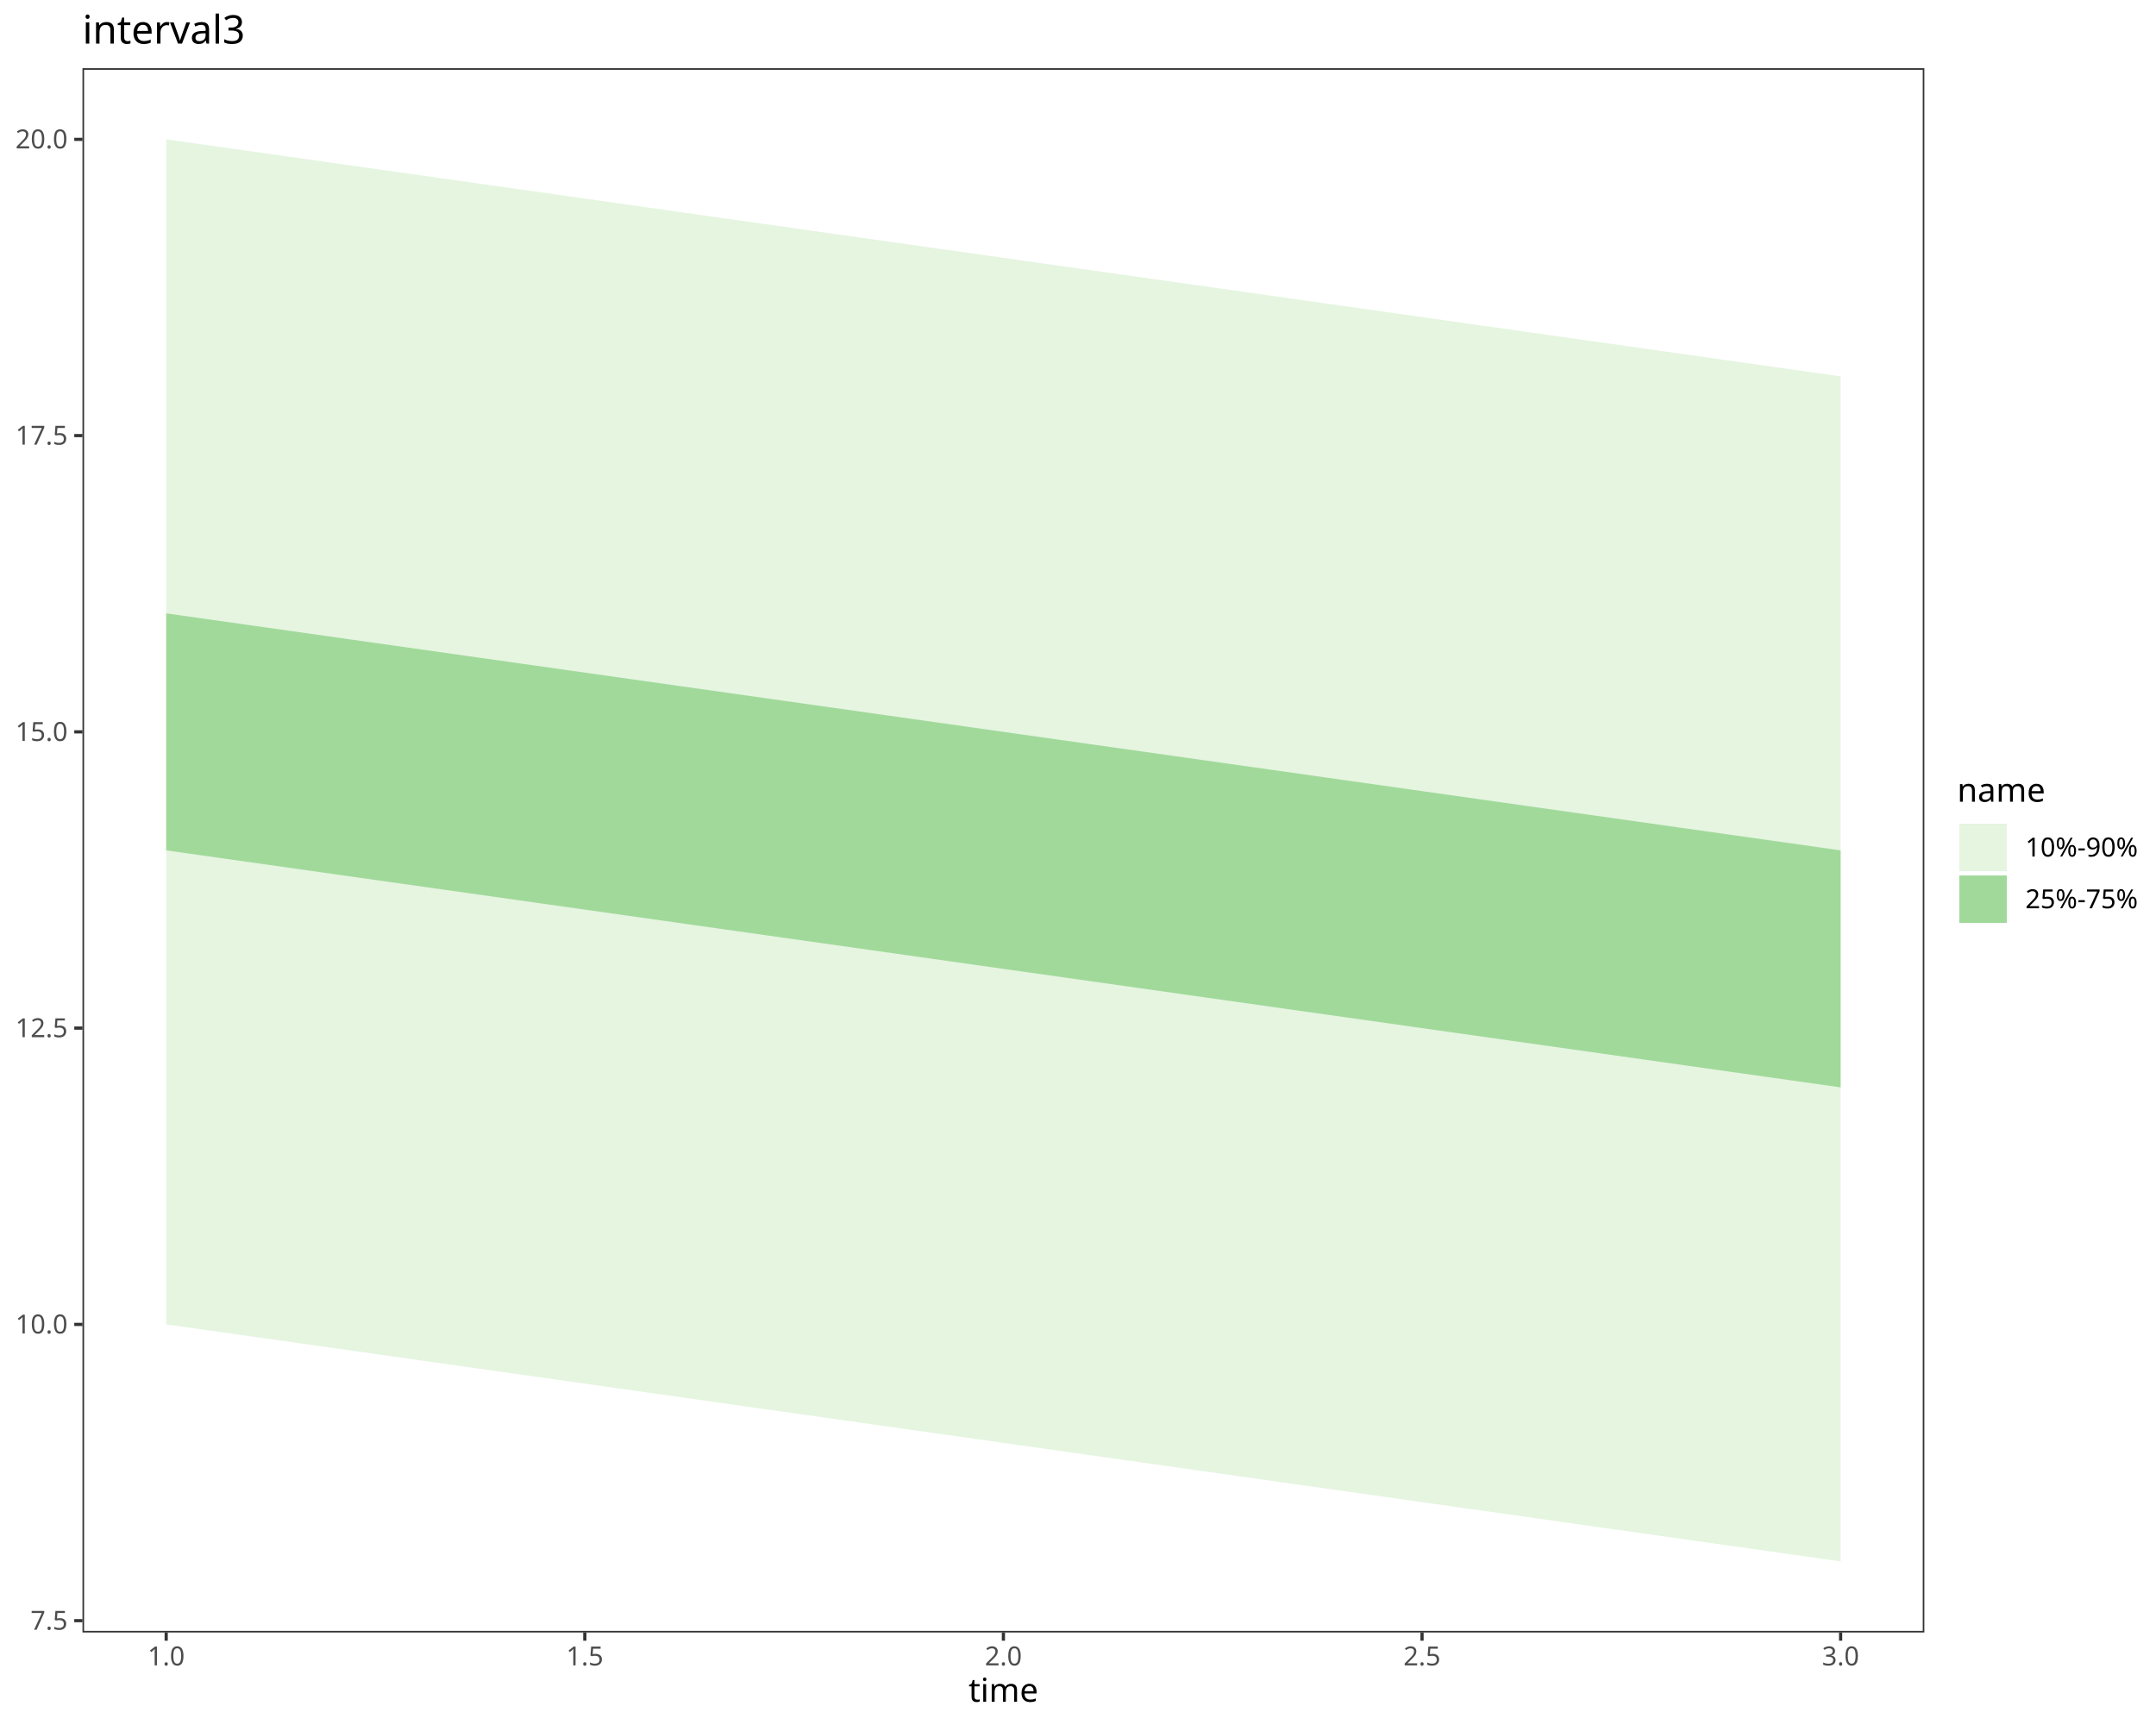
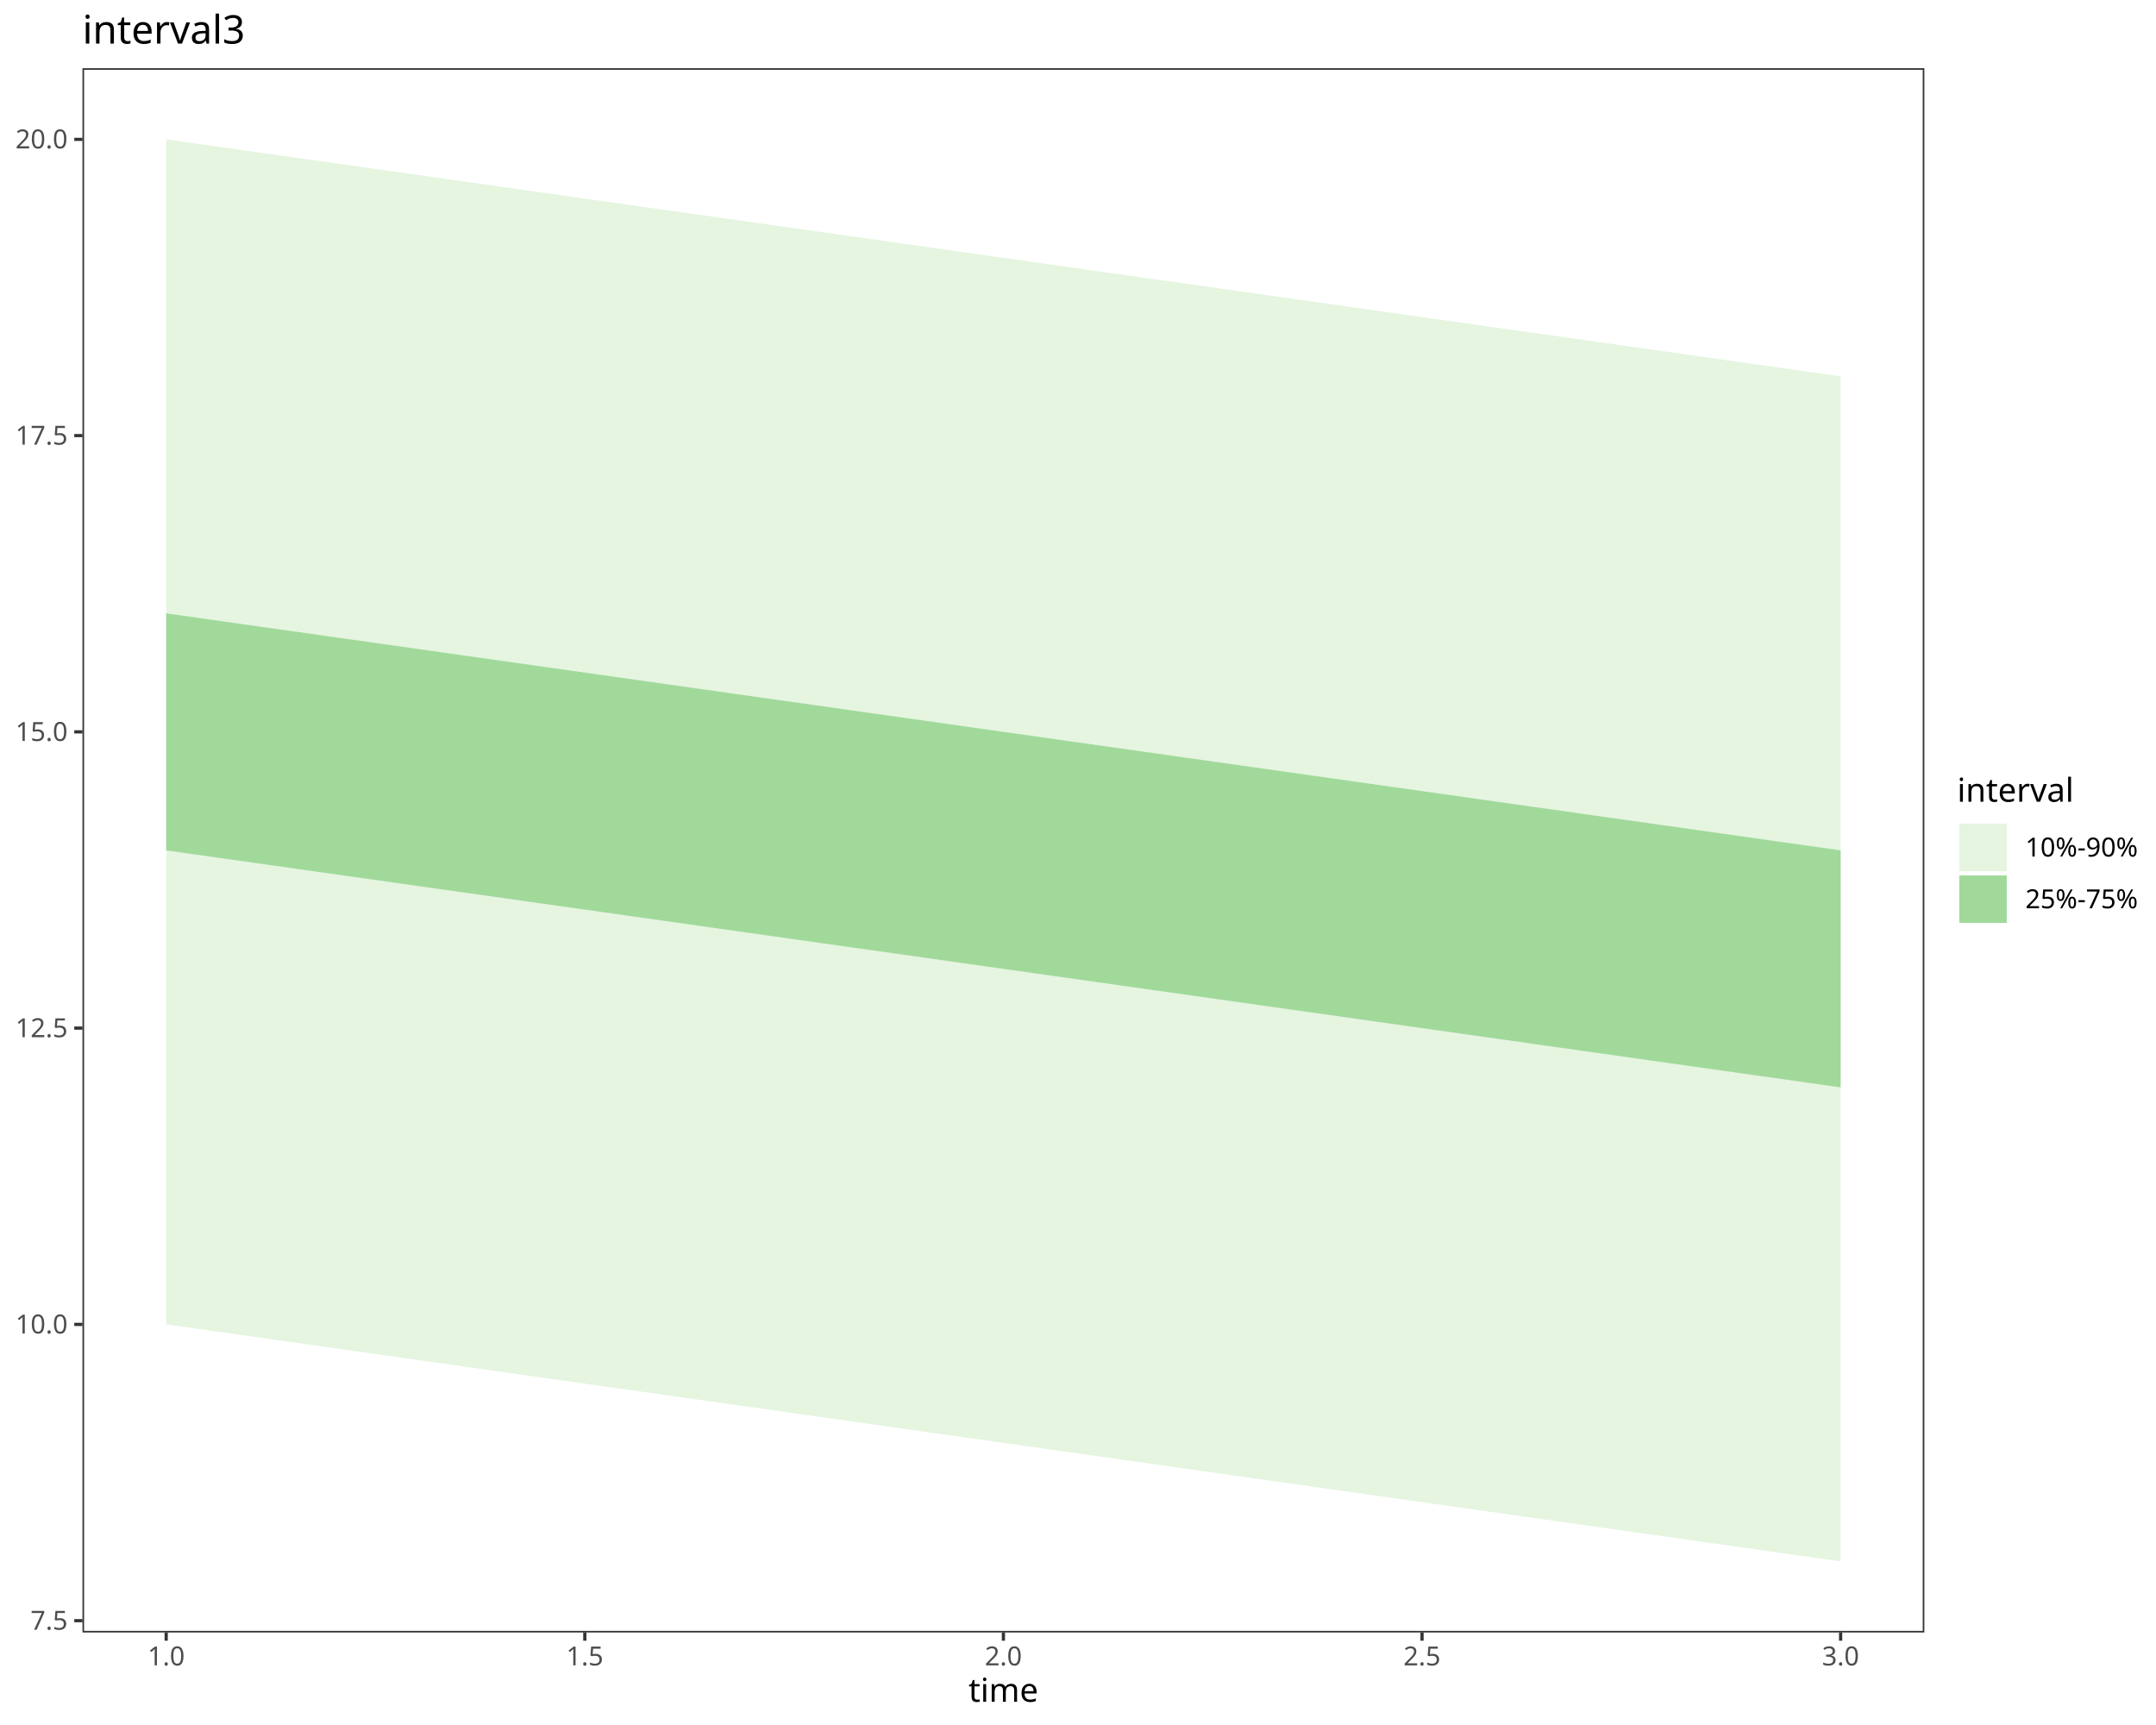
<svg xmlns="http://www.w3.org/2000/svg" class="svglite" data-engine-version="2.0" width="720.00pt" height="576.00pt" viewBox="0 0 720.00 576.00">
  <defs>
    <style type="text/css">
    .svglite line, .svglite polyline, .svglite polygon, .svglite path, .svglite rect, .svglite circle {
      fill: none;
      stroke: #000000;
      stroke-linecap: round;
      stroke-linejoin: round;
      stroke-miterlimit: 10.00;
    }
  </style>
  </defs>
  <rect width="100%" height="100%" style="stroke: none; fill: #FFFFFF;" />
  <defs>
    <clipPath id="cpMC4wMHw3MjAuMDB8MC4wMHw1NzYuMDA=">
      <rect x="0.00" y="0.00" width="720.00" height="576.00" />
    </clipPath>
  </defs>
  <g clip-path="url(#cpMC4wMHw3MjAuMDB8MC4wMHw1NzYuMDA=)">
    <rect x="0" y="0.00" width="720.00" height="576.00" style="stroke-width: 1.07; stroke: #FFFFFF; fill: #FFFFFF;" />
  </g>
  <defs>
    <clipPath id="cpMjcuNTR8NjQyLjY0fDIyLjc4fDU0NS4xMQ==">
      <rect x="27.54" y="22.78" width="615.10" height="522.33" />
    </clipPath>
  </defs>
  <g clip-path="url(#cpMjcuNTR8NjQyLjY0fDIyLjc4fDU0NS4xMQ==)">
    <rect x="27.54" y="22.78" width="615.10" height="522.33" style="stroke-width: 1.07; stroke: none; fill: #FFFFFF;" />
    <polygon points="55.50,46.53 335.09,86.10 614.68,125.67 614.68,521.37 335.09,481.80 55.50,442.23 " style="stroke-width: 0.00; stroke: none; stroke-linecap: butt; fill: #E5F5E0;" />
    <polyline points="55.50,46.53 335.09,86.10 614.68,125.67 " style="stroke-width: 1.07; stroke: none; stroke-linecap: butt;" />
    <polyline points="614.68,521.37 335.09,481.80 55.50,442.23 " style="stroke-width: 1.07; stroke: none; stroke-linecap: butt;" />
    <polygon points="55.50,204.81 335.09,244.38 614.68,283.95 614.68,363.09 335.09,323.52 55.50,283.95 " style="stroke-width: 0.00; stroke: none; stroke-linecap: butt; fill: #A1D99B;" />
    <polyline points="55.50,204.81 335.09,244.38 614.68,283.95 " style="stroke-width: 1.07; stroke: none; stroke-linecap: butt;" />
    <polyline points="614.68,363.09 335.09,323.52 55.50,283.95 " style="stroke-width: 1.07; stroke: none; stroke-linecap: butt;" />
    <rect x="27.54" y="22.78" width="615.10" height="522.33" style="stroke-width: 1.07; stroke: #333333;" />
  </g>
  <g clip-path="url(#cpMC4wMHw3MjAuMDB8MC4wMHw1NzYuMDA=)">
    <text x="22.61" y="544.18" text-anchor="end" style="font-size: 8.80px; fill: #4D4D4D; font-family: sans;" textLength="12.23px" lengthAdjust="spacingAndGlyphs">7.5</text>
    <text x="22.61" y="445.26" text-anchor="end" style="font-size: 8.80px; fill: #4D4D4D; font-family: sans;" textLength="17.13px" lengthAdjust="spacingAndGlyphs">10.0</text>
    <text x="22.61" y="346.33" text-anchor="end" style="font-size: 8.80px; fill: #4D4D4D; font-family: sans;" textLength="17.13px" lengthAdjust="spacingAndGlyphs">12.5</text>
    <text x="22.61" y="247.41" text-anchor="end" style="font-size: 8.80px; fill: #4D4D4D; font-family: sans;" textLength="17.13px" lengthAdjust="spacingAndGlyphs">15.0</text>
    <text x="22.61" y="148.48" text-anchor="end" style="font-size: 8.80px; fill: #4D4D4D; font-family: sans;" textLength="17.13px" lengthAdjust="spacingAndGlyphs">17.5</text>
    <text x="22.61" y="49.55" text-anchor="end" style="font-size: 8.80px; fill: #4D4D4D; font-family: sans;" textLength="17.13px" lengthAdjust="spacingAndGlyphs">20.0</text>
    <polyline points="24.80,541.16 27.54,541.16 " style="stroke-width: 1.07; stroke: #333333; stroke-linecap: butt;" />
    <polyline points="24.80,442.23 27.54,442.23 " style="stroke-width: 1.07; stroke: #333333; stroke-linecap: butt;" />
    <polyline points="24.80,343.30 27.54,343.30 " style="stroke-width: 1.07; stroke: #333333; stroke-linecap: butt;" />
    <polyline points="24.80,244.38 27.54,244.38 " style="stroke-width: 1.07; stroke: #333333; stroke-linecap: butt;" />
    <polyline points="24.80,145.45 27.54,145.45 " style="stroke-width: 1.07; stroke: #333333; stroke-linecap: butt;" />
    <polyline points="24.80,46.53 27.54,46.53 " style="stroke-width: 1.07; stroke: #333333; stroke-linecap: butt;" />
    <polyline points="55.50,547.85 55.50,545.11 " style="stroke-width: 1.07; stroke: #333333; stroke-linecap: butt;" />
    <polyline points="195.30,547.85 195.30,545.11 " style="stroke-width: 1.07; stroke: #333333; stroke-linecap: butt;" />
    <polyline points="335.09,547.85 335.09,545.11 " style="stroke-width: 1.07; stroke: #333333; stroke-linecap: butt;" />
    <polyline points="474.89,547.85 474.89,545.11 " style="stroke-width: 1.07; stroke: #333333; stroke-linecap: butt;" />
    <polyline points="614.68,547.85 614.68,545.11 " style="stroke-width: 1.07; stroke: #333333; stroke-linecap: butt;" />
    <text x="55.50" y="556.10" text-anchor="middle" style="font-size: 8.80px; fill: #4D4D4D; font-family: sans;" textLength="12.23px" lengthAdjust="spacingAndGlyphs">1.0</text>
    <text x="195.30" y="556.10" text-anchor="middle" style="font-size: 8.80px; fill: #4D4D4D; font-family: sans;" textLength="12.23px" lengthAdjust="spacingAndGlyphs">1.5</text>
    <text x="335.09" y="556.10" text-anchor="middle" style="font-size: 8.80px; fill: #4D4D4D; font-family: sans;" textLength="12.23px" lengthAdjust="spacingAndGlyphs">2.0</text>
    <text x="474.89" y="556.10" text-anchor="middle" style="font-size: 8.80px; fill: #4D4D4D; font-family: sans;" textLength="12.23px" lengthAdjust="spacingAndGlyphs">2.5</text>
    <text x="614.68" y="556.10" text-anchor="middle" style="font-size: 8.80px; fill: #4D4D4D; font-family: sans;" textLength="12.23px" lengthAdjust="spacingAndGlyphs">3.0</text>
    <text x="335.09" y="568.24" text-anchor="middle" style="font-size: 11.00px; font-family: sans;" textLength="20.78px" lengthAdjust="spacingAndGlyphs">time</text>
    <rect x="653.60" y="259.00" width="60.92" height="49.89" style="stroke-width: 1.07; stroke: none; fill: #FFFFFF;" />
-     <text x="653.60" y="267.71" style="font-size: 11.00px; font-family: sans;" textLength="27.52px" lengthAdjust="spacingAndGlyphs">name</text>
+     <text x="653.60" y="267.71" style="font-size: 11.00px; font-family: sans;" textLength="35.46px" lengthAdjust="spacingAndGlyphs">interval</text>
    <rect x="653.60" y="274.33" width="17.28" height="17.28" style="stroke-width: 1.07; stroke: none; fill: #FFFFFF;" />
    <rect x="654.31" y="275.04" width="15.86" height="15.86" style="stroke-width: 1.07; stroke: none; stroke-linecap: butt; stroke-linejoin: miter; fill: #E5F5E0;" />
    <rect x="653.60" y="291.61" width="17.28" height="17.28" style="stroke-width: 1.07; stroke: none; fill: #FFFFFF;" />
    <rect x="654.31" y="292.32" width="15.86" height="15.86" style="stroke-width: 1.07; stroke: none; stroke-linecap: butt; stroke-linejoin: miter; fill: #A1D99B;" />
    <text x="676.36" y="286.00" style="font-size: 8.80px; font-family: sans;" textLength="38.16px" lengthAdjust="spacingAndGlyphs">10%-90%</text>
    <text x="676.36" y="303.28" style="font-size: 8.80px; font-family: sans;" textLength="38.16px" lengthAdjust="spacingAndGlyphs">25%-75%</text>
    <text x="27.54" y="14.56" style="font-size: 13.20px; font-family: sans;" textLength="49.90px" lengthAdjust="spacingAndGlyphs">interval3</text>
  </g>
</svg>
